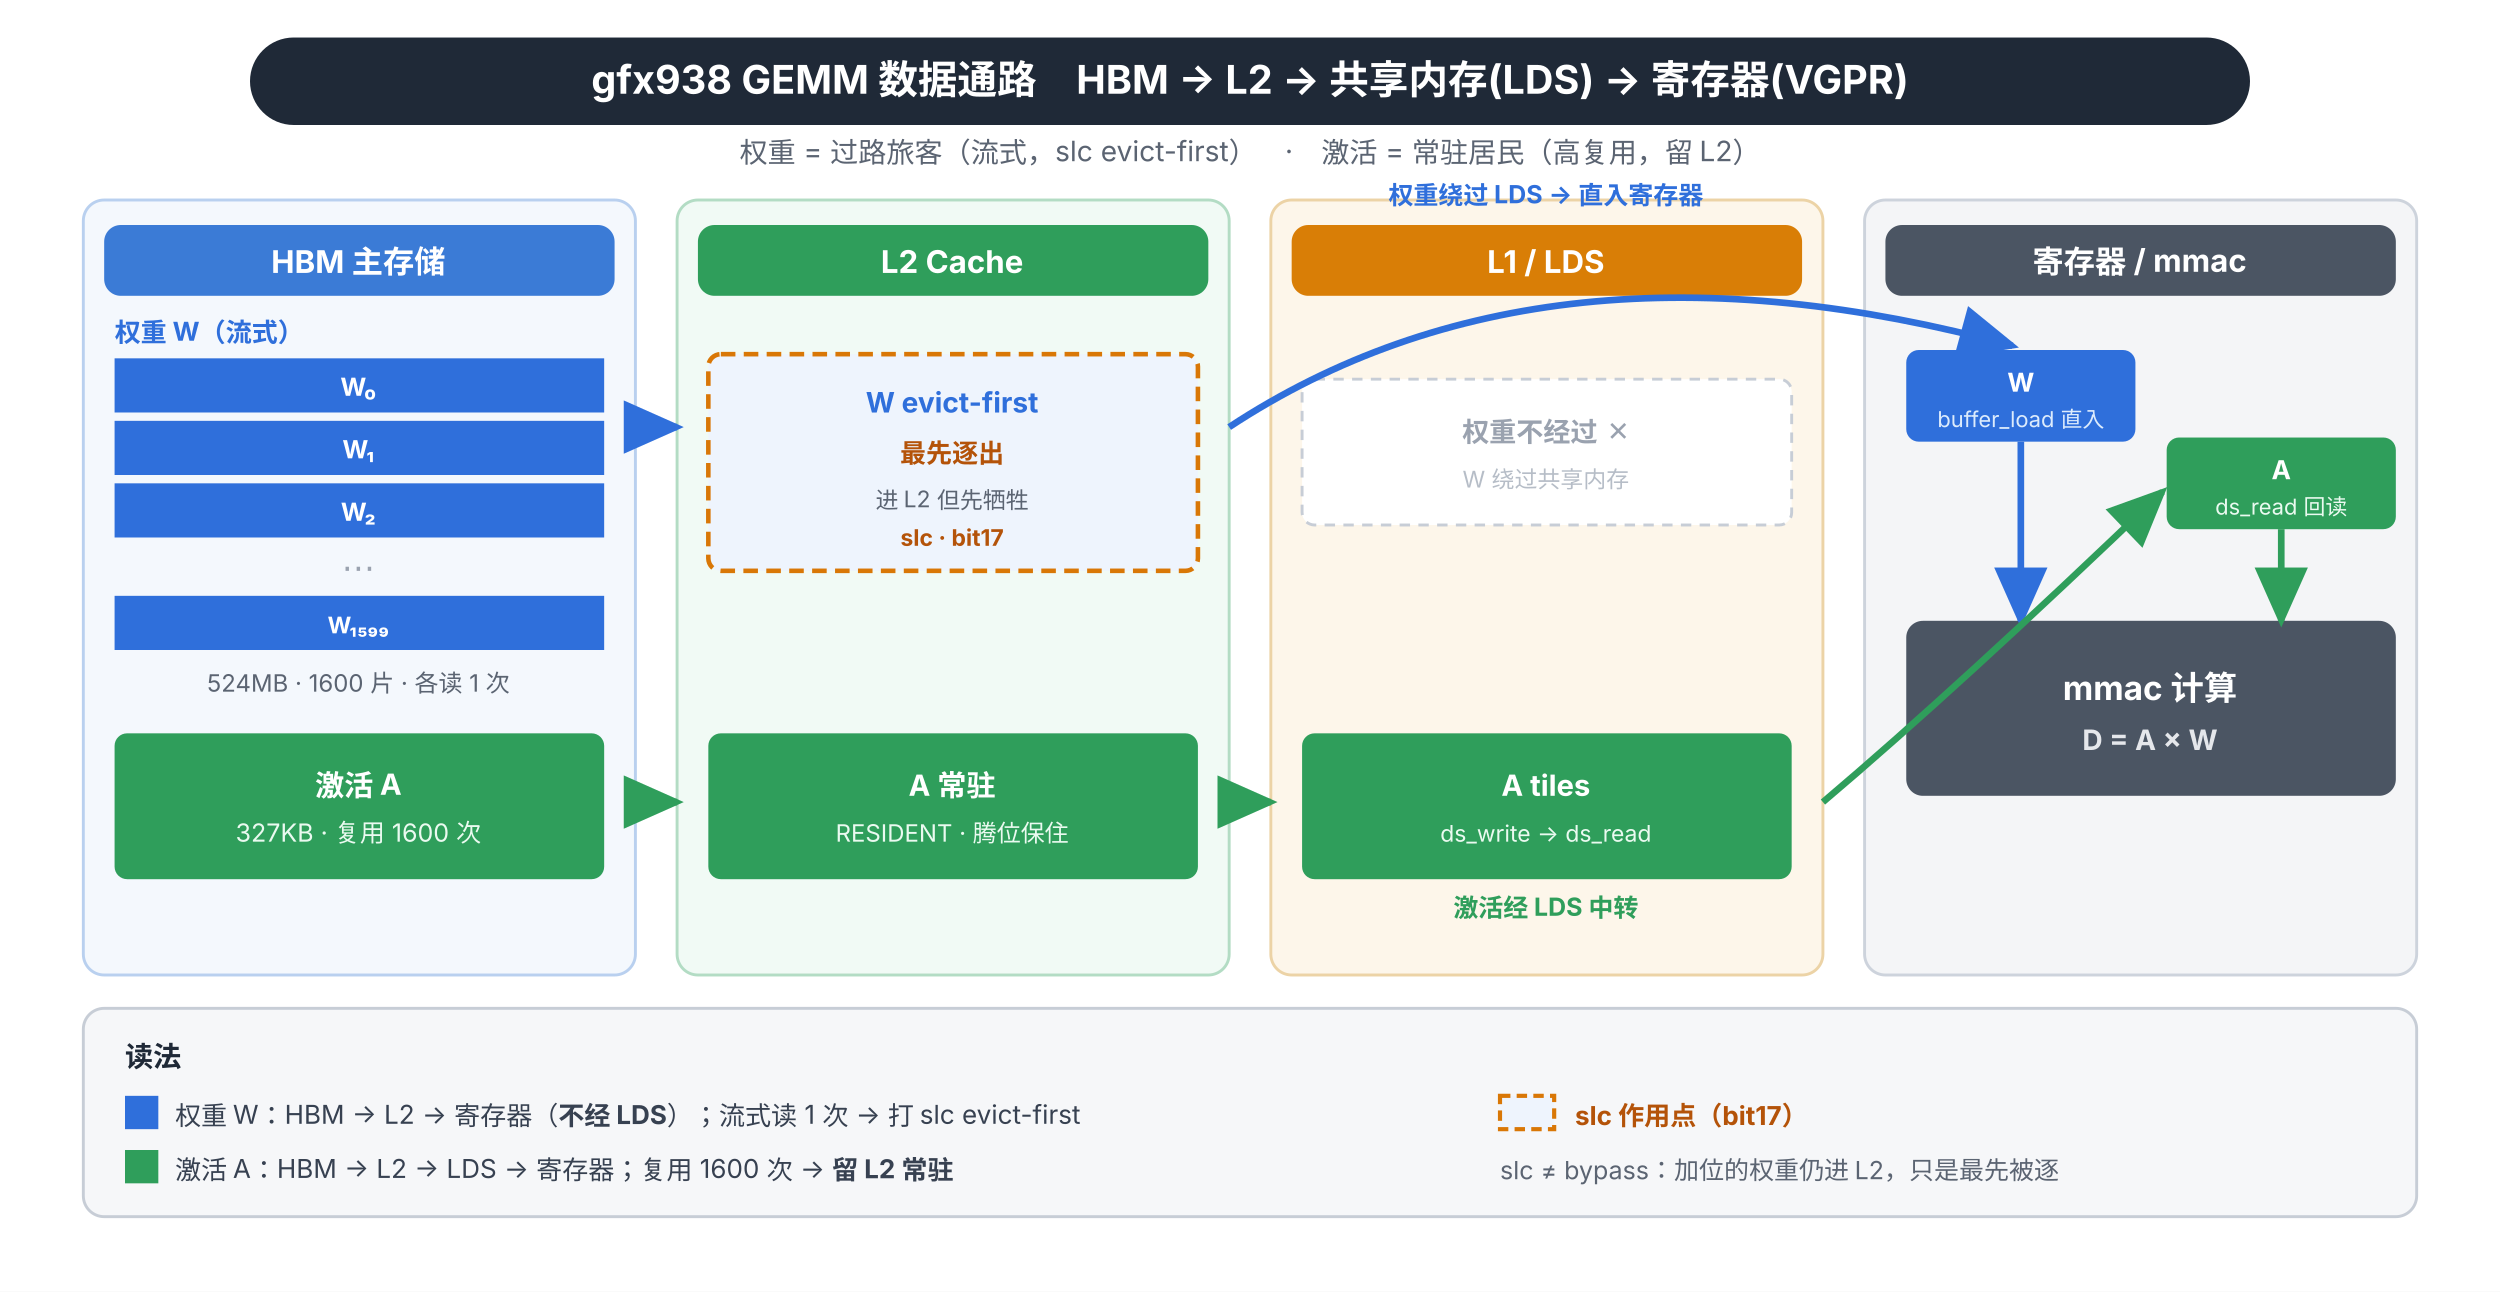
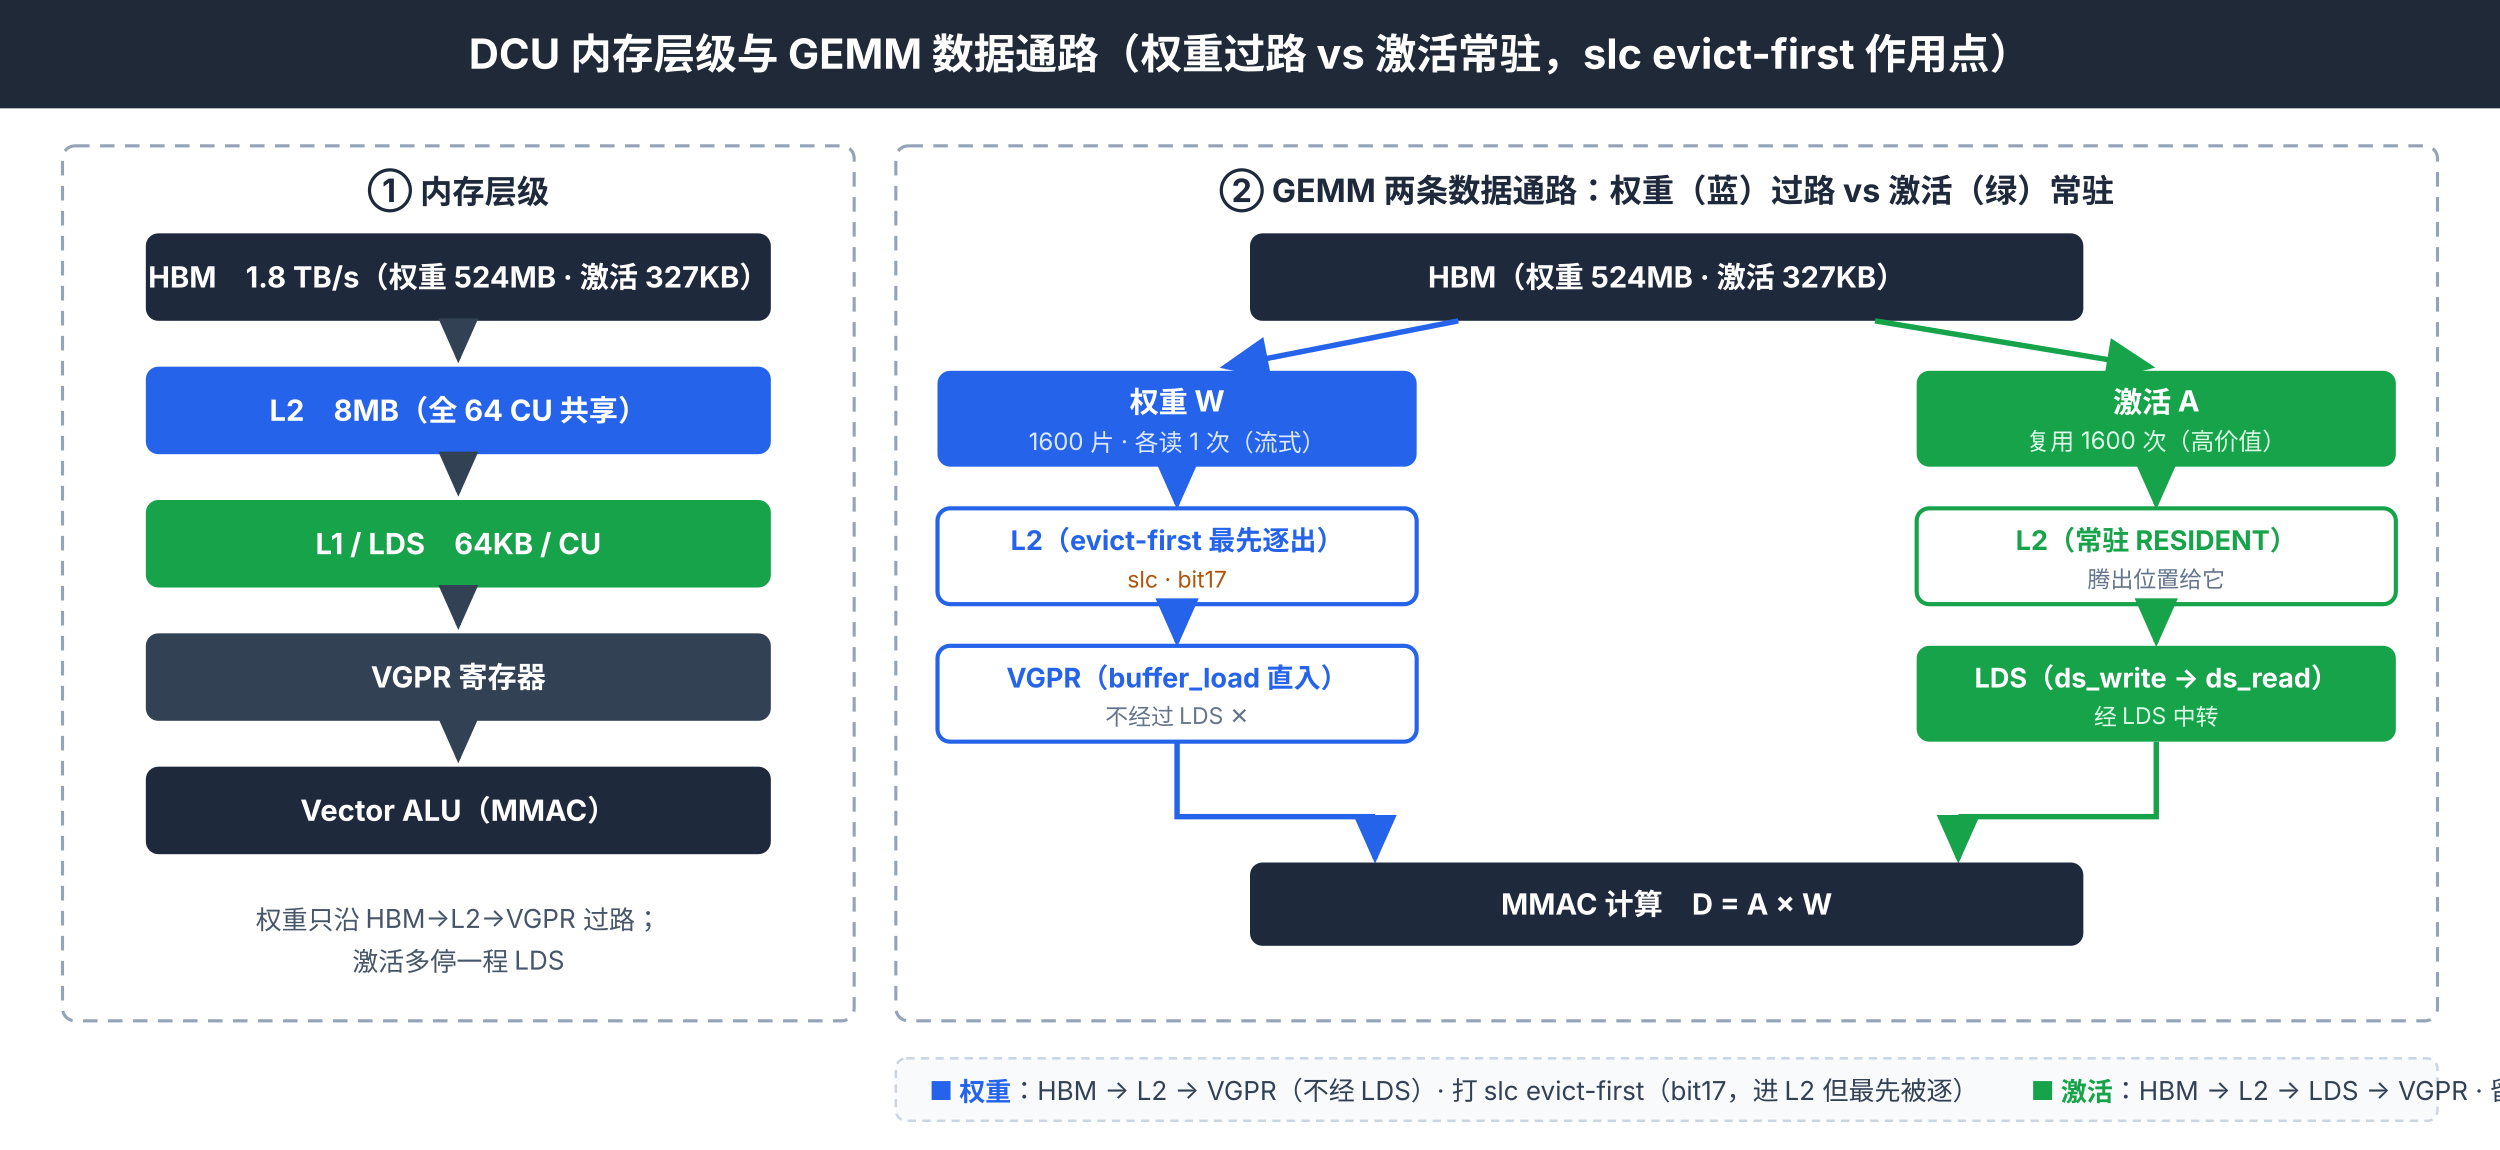
- <svg xmlns="http://www.w3.org/2000/svg" viewBox="0 0 1200 620" font-family="-apple-system,'PingFang SC','Microsoft YaHei',sans-serif">
+ <svg xmlns="http://www.w3.org/2000/svg" viewBox="0 0 1200 552" font-family="-apple-system,'PingFang SC','Microsoft YaHei',sans-serif">
  <defs>
    <marker id="aw" markerWidth="11" markerHeight="11" refX="8" refY="4" orient="auto">
-       <path d="M0,0 L9,4 L0,8 z" fill="#2f6fdb" />
+       <path d="M0,0 L9,4 L0,8 z" fill="#2563eb" />
    </marker>
    <marker id="aa" markerWidth="11" markerHeight="11" refX="8" refY="4" orient="auto">
-       <path d="M0,0 L9,4 L0,8 z" fill="#2f9e5b" />
+       <path d="M0,0 L9,4 L0,8 z" fill="#16a34a" />
+     </marker>
+     <marker id="an" markerWidth="11" markerHeight="11" refX="8" refY="4" orient="auto">
+       <path d="M0,0 L9,4 L0,8 z" fill="#334155" />
    </marker>
  </defs>
-   <rect width="1200" height="620" fill="#ffffff" />
-   <rect x="120" y="18" width="960" height="42" rx="21" fill="#1f2937" />
-   <text x="600" y="45" text-anchor="middle" font-size="19" font-weight="700" fill="#ffffff">gfx938 GEMM 数据通路　HBM → L2 → 共享内存(LDS) → 寄存器(VGPR)</text>
-   <text x="600" y="78" text-anchor="middle" font-size="13.5" fill="#5b6472">权重 = 过路旅客（流式，slc evict-first）　·　激活 = 常驻居民（高复用，留 L2）</text>
-   <rect x="40" y="96" width="265" height="372" rx="10" fill="#f4f8fd" stroke="#b9d0ef" stroke-width="1.4" />
-   <rect x="50" y="108" width="245" height="34" rx="8" fill="#3b7bd6" />
-   <text x="172" y="131" text-anchor="middle" font-size="15" font-weight="700" fill="#fff">HBM 主存储</text>
-   <text x="55" y="164" font-size="12.5" font-weight="700" fill="#2f6fdb">权重 W（流式）</text>
-   <rect x="55" y="172" width="235" height="26" fill="#2f6fdb" />
-   <text x="172" y="190" text-anchor="middle" fill="#fff" font-size="12" font-weight="700">W₀</text>
-   <rect x="55" y="202" width="235" height="26" fill="#2f6fdb" />
-   <text x="172" y="220" text-anchor="middle" fill="#fff" font-size="12" font-weight="700">W₁</text>
-   <rect x="55" y="232" width="235" height="26" fill="#2f6fdb" />
-   <text x="172" y="250" text-anchor="middle" fill="#fff" font-size="12" font-weight="700">W₂</text>
-   <text x="172" y="278" text-anchor="middle" font-size="16" fill="#9aa2af">⋯</text>
-   <rect x="55" y="286" width="235" height="26" fill="#2f6fdb" />
-   <text x="172" y="304" text-anchor="middle" fill="#fff" font-size="11" font-weight="700">W₁₅₉₉</text>
-   <text x="172" y="332" text-anchor="middle" font-size="11.5" fill="#5b6472">524MB · 1600 片 · 各读 1 次</text>
-   <rect x="55" y="352" width="235" height="70" rx="6" fill="#2f9e5b" />
-   <text x="172" y="382" text-anchor="middle" fill="#fff" font-size="14" font-weight="700">激活 A</text>
-   <text x="172" y="404" text-anchor="middle" fill="#eafaf0" font-size="12">327KB · 复用 1600 次</text>
-   <rect x="325" y="96" width="265" height="372" rx="10" fill="#f1faf5" stroke="#b3dcc4" stroke-width="1.4" />
-   <rect x="335" y="108" width="245" height="34" rx="8" fill="#2f9e5b" />
-   <text x="457" y="131" text-anchor="middle" font-size="15" font-weight="700" fill="#fff">L2 Cache</text>
-   <rect x="340" y="170" width="235" height="104" rx="6" fill="#eef4fd" stroke="#d97706" stroke-width="2.2" stroke-dasharray="7 4" />
-   <text x="457" y="198" text-anchor="middle" fill="#2f6fdb" font-size="13.5" font-weight="700">W evict-first</text>
-   <text x="457" y="222" text-anchor="middle" fill="#b45309" font-size="12.5" font-weight="700">最先逐出</text>
-   <text x="457" y="244" text-anchor="middle" fill="#5b6472" font-size="11">进 L2 但先牺牲</text>
-   <text x="457" y="262" text-anchor="middle" fill="#b45309" font-size="11" font-weight="700">slc · bit17</text>
-   <rect x="340" y="352" width="235" height="70" rx="6" fill="#2f9e5b" />
-   <text x="457" y="382" text-anchor="middle" fill="#fff" font-size="14" font-weight="700">A 常驻</text>
-   <text x="457" y="404" text-anchor="middle" fill="#eafaf0" font-size="11.5">RESIDENT · 腾位保住</text>
-   <rect x="610" y="96" width="265" height="372" rx="10" fill="#fdf6ea" stroke="#ecd3a6" stroke-width="1.4" />
-   <rect x="620" y="108" width="245" height="34" rx="8" fill="#d97e06" />
-   <text x="742" y="131" text-anchor="middle" font-size="15" font-weight="700" fill="#fff">L1 / LDS</text>
-   <rect x="625" y="182" width="235" height="70" rx="6" fill="#ffffff" stroke="#c7cdd6" stroke-width="1.4" stroke-dasharray="5 4" />
-   <text x="742" y="212" text-anchor="middle" fill="#9aa2af" font-size="13" font-weight="700">权重不经过 ✕</text>
-   <text x="742" y="234" text-anchor="middle" fill="#b6bdc7" font-size="11">W 绕过共享内存</text>
-   <rect x="625" y="352" width="235" height="70" rx="6" fill="#2f9e5b" />
-   <text x="742" y="382" text-anchor="middle" fill="#fff" font-size="14" font-weight="700">A tiles</text>
-   <text x="742" y="404" text-anchor="middle" fill="#eafaf0" font-size="11">ds_write → ds_read</text>
-   <rect x="895" y="96" width="265" height="372" rx="10" fill="#f4f5f7" stroke="#cdd3dc" stroke-width="1.4" />
-   <rect x="905" y="108" width="245" height="34" rx="8" fill="#4b5563" />
-   <text x="1027" y="131" text-anchor="middle" font-size="15" font-weight="700" fill="#fff">寄存器 / mmac</text>
-   <rect x="915" y="168" width="110" height="44" rx="6" fill="#2f6fdb" />
-   <text x="970" y="188" text-anchor="middle" fill="#fff" font-size="12.5" font-weight="700">W</text>
-   <text x="970" y="205" text-anchor="middle" fill="#dcebfc" font-size="10.5">buffer_load 直入</text>
-   <rect x="1040" y="210" width="110" height="44" rx="6" fill="#2f9e5b" />
-   <text x="1095" y="230" text-anchor="middle" fill="#fff" font-size="12.5" font-weight="700">A</text>
-   <text x="1095" y="247" text-anchor="middle" fill="#eafaf0" font-size="10.5">ds_read 回读</text>
-   <rect x="915" y="298" width="235" height="84" rx="8" fill="#4b5563" />
-   <text x="1032" y="336" text-anchor="middle" fill="#fff" font-size="16" font-weight="700">mmac 计算</text>
-   <text x="1032" y="360" text-anchor="middle" fill="#e5e7eb" font-size="13.5" font-weight="700">D = A × W</text>
-   <path d="M305,205 L325,205" fill="none" stroke="#2f6fdb" stroke-width="3.2" marker-end="url(#aw)" />
-   <path d="M590,205 Q 742,105 966,166" fill="none" stroke="#2f6fdb" stroke-width="3.2" marker-end="url(#aw)" />
-   <text x="742" y="98" text-anchor="middle" font-size="12" fill="#2f6fdb" font-weight="700">权重绕过 LDS → 直入寄存器</text>
-   <path d="M970,212 L970,298" fill="none" stroke="#2f6fdb" stroke-width="3.2" marker-end="url(#aw)" />
-   <path d="M305,385 L325,385" fill="none" stroke="#2f9e5b" stroke-width="3.2" marker-end="url(#aa)" />
-   <path d="M590,385 L610,385" fill="none" stroke="#2f9e5b" stroke-width="3.2" marker-end="url(#aa)" />
-   <path d="M875,385 Q 940,330 1038,236" fill="none" stroke="#2f9e5b" stroke-width="3.2" marker-end="url(#aa)" />
-   <path d="M1095,254 L1095,298" fill="none" stroke="#2f9e5b" stroke-width="3.2" marker-end="url(#aa)" />
-   <text x="742" y="440" text-anchor="middle" font-size="12" fill="#2f9e5b" font-weight="700">激活经 LDS 中转</text>
-   <rect x="40" y="484" width="1120" height="100" rx="10" fill="#f6f7f9" stroke="#c7cdd6" stroke-width="1.4" />
-   <text x="60" y="512" font-size="13.5" font-weight="700" fill="#1f2937">读法</text>
-   <rect x="60" y="526" width="16" height="16" fill="#2f6fdb" />
-   <text x="84" y="540" font-size="12.5" fill="#374151">权重 W：HBM → L2 → 寄存器（<tspan font-weight="700">不经 LDS</tspan>）；流式读 1 次 → 打 slc evict-first</text>
-   <rect x="60" y="552" width="16" height="16" fill="#2f9e5b" />
-   <text x="84" y="566" font-size="12.5" fill="#374151">激活 A：HBM → L2 → LDS → 寄存器；复用 1600 次 → <tspan font-weight="700">留 L2 常驻</tspan>
+   <rect width="1200" height="552" fill="#ffffff" />
+   <rect x="0" y="0" width="1200" height="52" fill="#1f2937" />
+   <text x="600" y="33" text-anchor="middle" font-size="20" font-weight="700" fill="#ffffff">DCU 内存层级与 GEMM 数据通路（权重过路 vs 激活常驻，slc evict-first 作用点）</text>
+   <rect x="30" y="70" width="380" height="420" rx="6" fill="#ffffff" stroke="#94a3b8" stroke-width="1.5" stroke-dasharray="7 5" />
+   <text x="220" y="97" text-anchor="middle" font-size="15.5" font-weight="700" fill="#1e293b">① 内存层级</text>
+   <rect x="70" y="112" width="300" height="42" rx="6" fill="#1e293b" />
+   <text x="220" y="138" text-anchor="middle" font-size="14" font-weight="700" fill="#ffffff">HBM　1.8 TB/s（权重 524MB · 激活 327KB）</text>
+   <path d="M220,154 L220,172" fill="none" stroke="#334155" stroke-width="2.4" marker-end="url(#an)" />
+   <rect x="70" y="176" width="300" height="42" rx="6" fill="#2563eb" />
+   <text x="220" y="202" text-anchor="middle" font-size="14" font-weight="700" fill="#ffffff">L2　8MB（全 64 CU 共享）</text>
+   <path d="M220,218 L220,236" fill="none" stroke="#334155" stroke-width="2.4" marker-end="url(#an)" />
+   <rect x="70" y="240" width="300" height="42" rx="6" fill="#16a34a" />
+   <text x="220" y="266" text-anchor="middle" font-size="14" font-weight="700" fill="#ffffff">L1 / LDS　64KB / CU</text>
+   <path d="M220,282 L220,300" fill="none" stroke="#334155" stroke-width="2.4" marker-end="url(#an)" />
+   <rect x="70" y="304" width="300" height="42" rx="6" fill="#334155" />
+   <text x="220" y="330" text-anchor="middle" font-size="14" font-weight="700" fill="#ffffff">VGPR 寄存器</text>
+   <path d="M220,346 L220,364" fill="none" stroke="#334155" stroke-width="2.4" marker-end="url(#an)" />
+   <rect x="70" y="368" width="300" height="42" rx="6" fill="#1e293b" />
+   <text x="220" y="394" text-anchor="middle" font-size="14" font-weight="700" fill="#ffffff">Vector ALU（MMAC）</text>
+   <text x="220" y="446" text-anchor="middle" font-size="12.5" fill="#475569">权重只沿 HBM→L2→VGPR 过路；</text>
+   <text x="220" y="466" text-anchor="middle" font-size="12.5" fill="#475569">激活多停一程 LDS</text>
+   <rect x="430" y="70" width="740" height="420" rx="6" fill="#ffffff" stroke="#94a3b8" stroke-width="1.5" stroke-dasharray="7 5" />
+   <text x="800" y="97" text-anchor="middle" font-size="15.5" font-weight="700" fill="#1e293b">② GEMM 两条数据通路：权重（蓝）过路 vs 激活（绿）常驻</text>
+   <rect x="600" y="112" width="400" height="42" rx="6" fill="#1e293b" />
+   <text x="800" y="138" text-anchor="middle" font-size="14" font-weight="700" fill="#ffffff">HBM（权重 524MB · 激活 327KB）</text>
+   <path d="M700,154 L588,176" fill="none" stroke="#2563eb" stroke-width="2.6" marker-end="url(#aw)" />
+   <path d="M900,154 L1032,176" fill="none" stroke="#16a34a" stroke-width="2.6" marker-end="url(#aa)" />
+   <rect x="450" y="178" width="230" height="46" rx="6" fill="#2563eb" />
+   <text x="565" y="198" text-anchor="middle" font-size="14" font-weight="700" fill="#ffffff">权重 W</text>
+   <text x="565" y="216" text-anchor="middle" font-size="11.5" fill="#dbeafe">1600 片 · 各读 1 次（流式）</text>
+   <path d="M565,224 L565,242" fill="none" stroke="#2563eb" stroke-width="2.6" marker-end="url(#aw)" />
+   <rect x="450" y="244" width="230" height="46" rx="6" fill="#ffffff" stroke="#2563eb" stroke-width="2" />
+   <text x="565" y="264" text-anchor="middle" font-size="13" font-weight="700" fill="#2563eb">L2（evict-first 最先逐出）</text>
+   <text x="565" y="282" text-anchor="middle" font-size="11" fill="#b45309">slc · bit17</text>
+   <path d="M565,290 L565,308" fill="none" stroke="#2563eb" stroke-width="2.6" marker-end="url(#aw)" />
+   <rect x="450" y="310" width="230" height="46" rx="6" fill="#ffffff" stroke="#2563eb" stroke-width="2" />
+   <text x="565" y="330" text-anchor="middle" font-size="13" font-weight="700" fill="#2563eb">VGPR（buffer_load 直入）</text>
+   <text x="565" y="348" text-anchor="middle" font-size="11" fill="#64748b">不经过 LDS ✕</text>
+   <rect x="920" y="178" width="230" height="46" rx="6" fill="#16a34a" />
+   <text x="1035" y="198" text-anchor="middle" font-size="14" font-weight="700" fill="#ffffff">激活 A</text>
+   <text x="1035" y="216" text-anchor="middle" font-size="11.5" fill="#dcfce7">复用 1600 次（高价值）</text>
+   <path d="M1035,224 L1035,242" fill="none" stroke="#16a34a" stroke-width="2.6" marker-end="url(#aa)" />
+   <rect x="920" y="244" width="230" height="46" rx="6" fill="#ffffff" stroke="#16a34a" stroke-width="2" />
+   <text x="1035" y="264" text-anchor="middle" font-size="13" font-weight="700" fill="#16a34a">L2（常驻 RESIDENT）</text>
+   <text x="1035" y="282" text-anchor="middle" font-size="11" fill="#64748b">腾出位置给它</text>
+   <path d="M1035,290 L1035,308" fill="none" stroke="#16a34a" stroke-width="2.6" marker-end="url(#aa)" />
+   <rect x="920" y="310" width="230" height="46" rx="6" fill="#16a34a" />
+   <text x="1035" y="330" text-anchor="middle" font-size="13" font-weight="700" fill="#ffffff">LDS（ds_write → ds_read）</text>
+   <text x="1035" y="348" text-anchor="middle" font-size="11" fill="#dcfce7">经 LDS 中转</text>
+   <path d="M565,356 L565,392 L660,392" fill="none" stroke="#2563eb" stroke-width="2.6" />
+   <path d="M660,392 L660,412" fill="none" stroke="#2563eb" stroke-width="2.6" marker-end="url(#aw)" />
+   <path d="M1035,356 L1035,392 L940,392" fill="none" stroke="#16a34a" stroke-width="2.6" />
+   <path d="M940,392 L940,412" fill="none" stroke="#16a34a" stroke-width="2.6" marker-end="url(#aa)" />
+   <rect x="600" y="414" width="400" height="40" rx="6" fill="#1e293b" />
+   <text x="800" y="439" text-anchor="middle" font-size="14" font-weight="700" fill="#ffffff">MMAC 计算　D = A × W</text>
+   <rect x="430" y="508" width="740" height="30" rx="5" fill="#f8fafc" stroke="#cbd5e1" stroke-width="1.2" stroke-dasharray="4 3" />
+   <text x="446" y="528" font-size="12.5" fill="#334155">
+     <tspan fill="#2563eb" font-weight="700">■ 权重</tspan>：HBM → L2 → VGPR（不经 LDS）· 打 slc evict-first（bit17，进 L2 但最先被逐）　　<tspan fill="#16a34a" font-weight="700">■ 激活</tspan>：HBM → L2 → LDS → VGPR · 留 L2 常驻
  </text>
-   <rect x="720" y="526" width="26" height="16" fill="#eef4fd" stroke="#d97706" stroke-width="2" stroke-dasharray="5 3" />
-   <text x="756" y="540" font-size="12.5" fill="#b45309" font-weight="700">slc 作用点（bit17）</text>
-   <text x="720" y="566" font-size="12" fill="#5b6472">slc ≠ bypass：加位的权重仍进 L2，只是最先被逐</text>
</svg>
